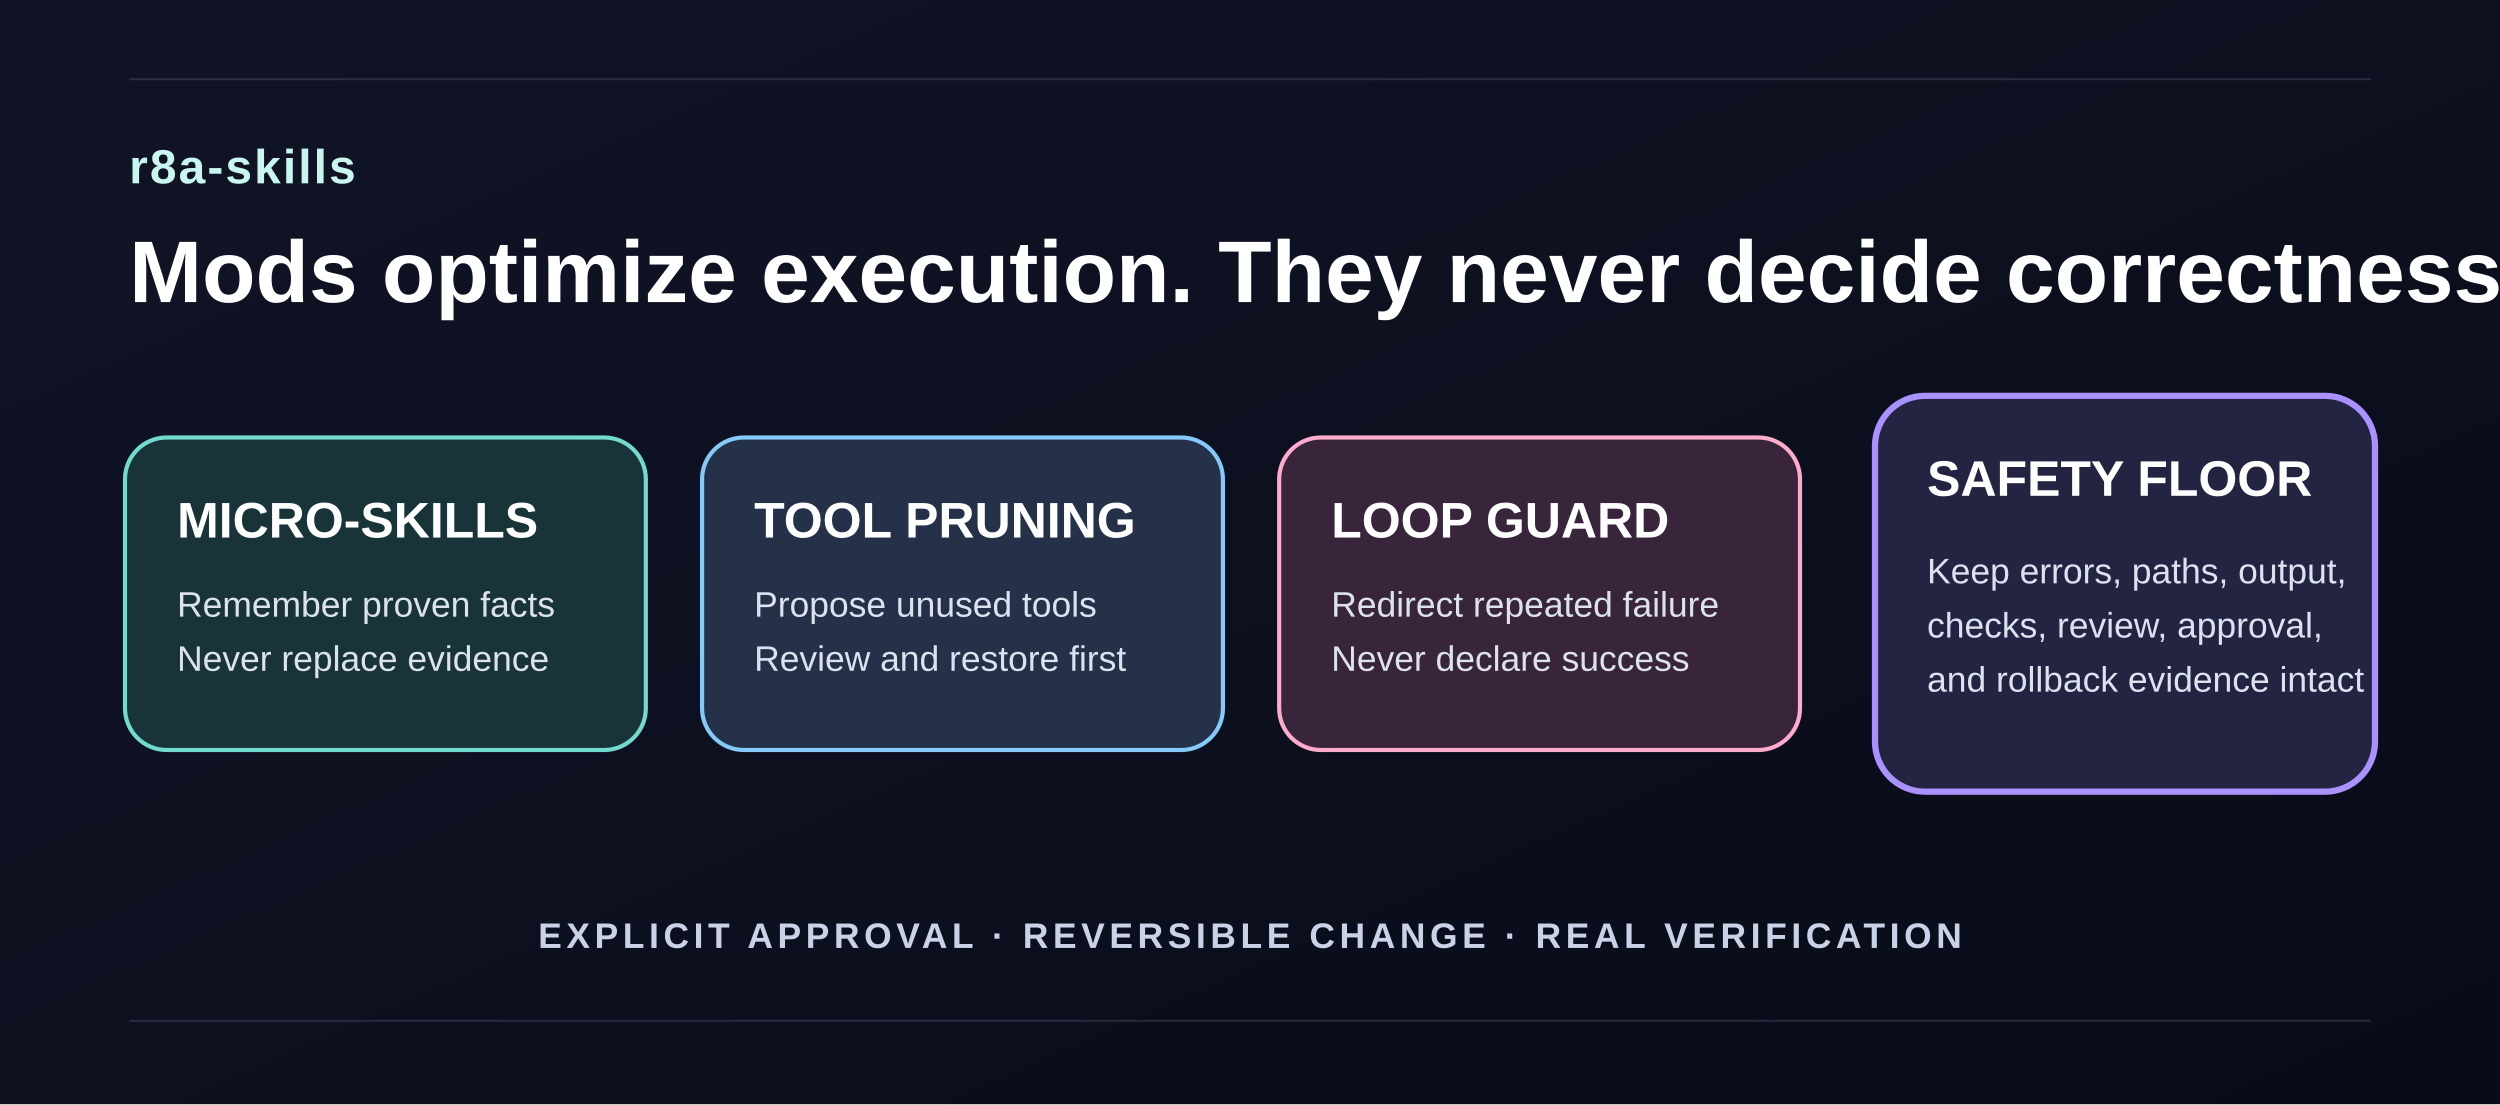
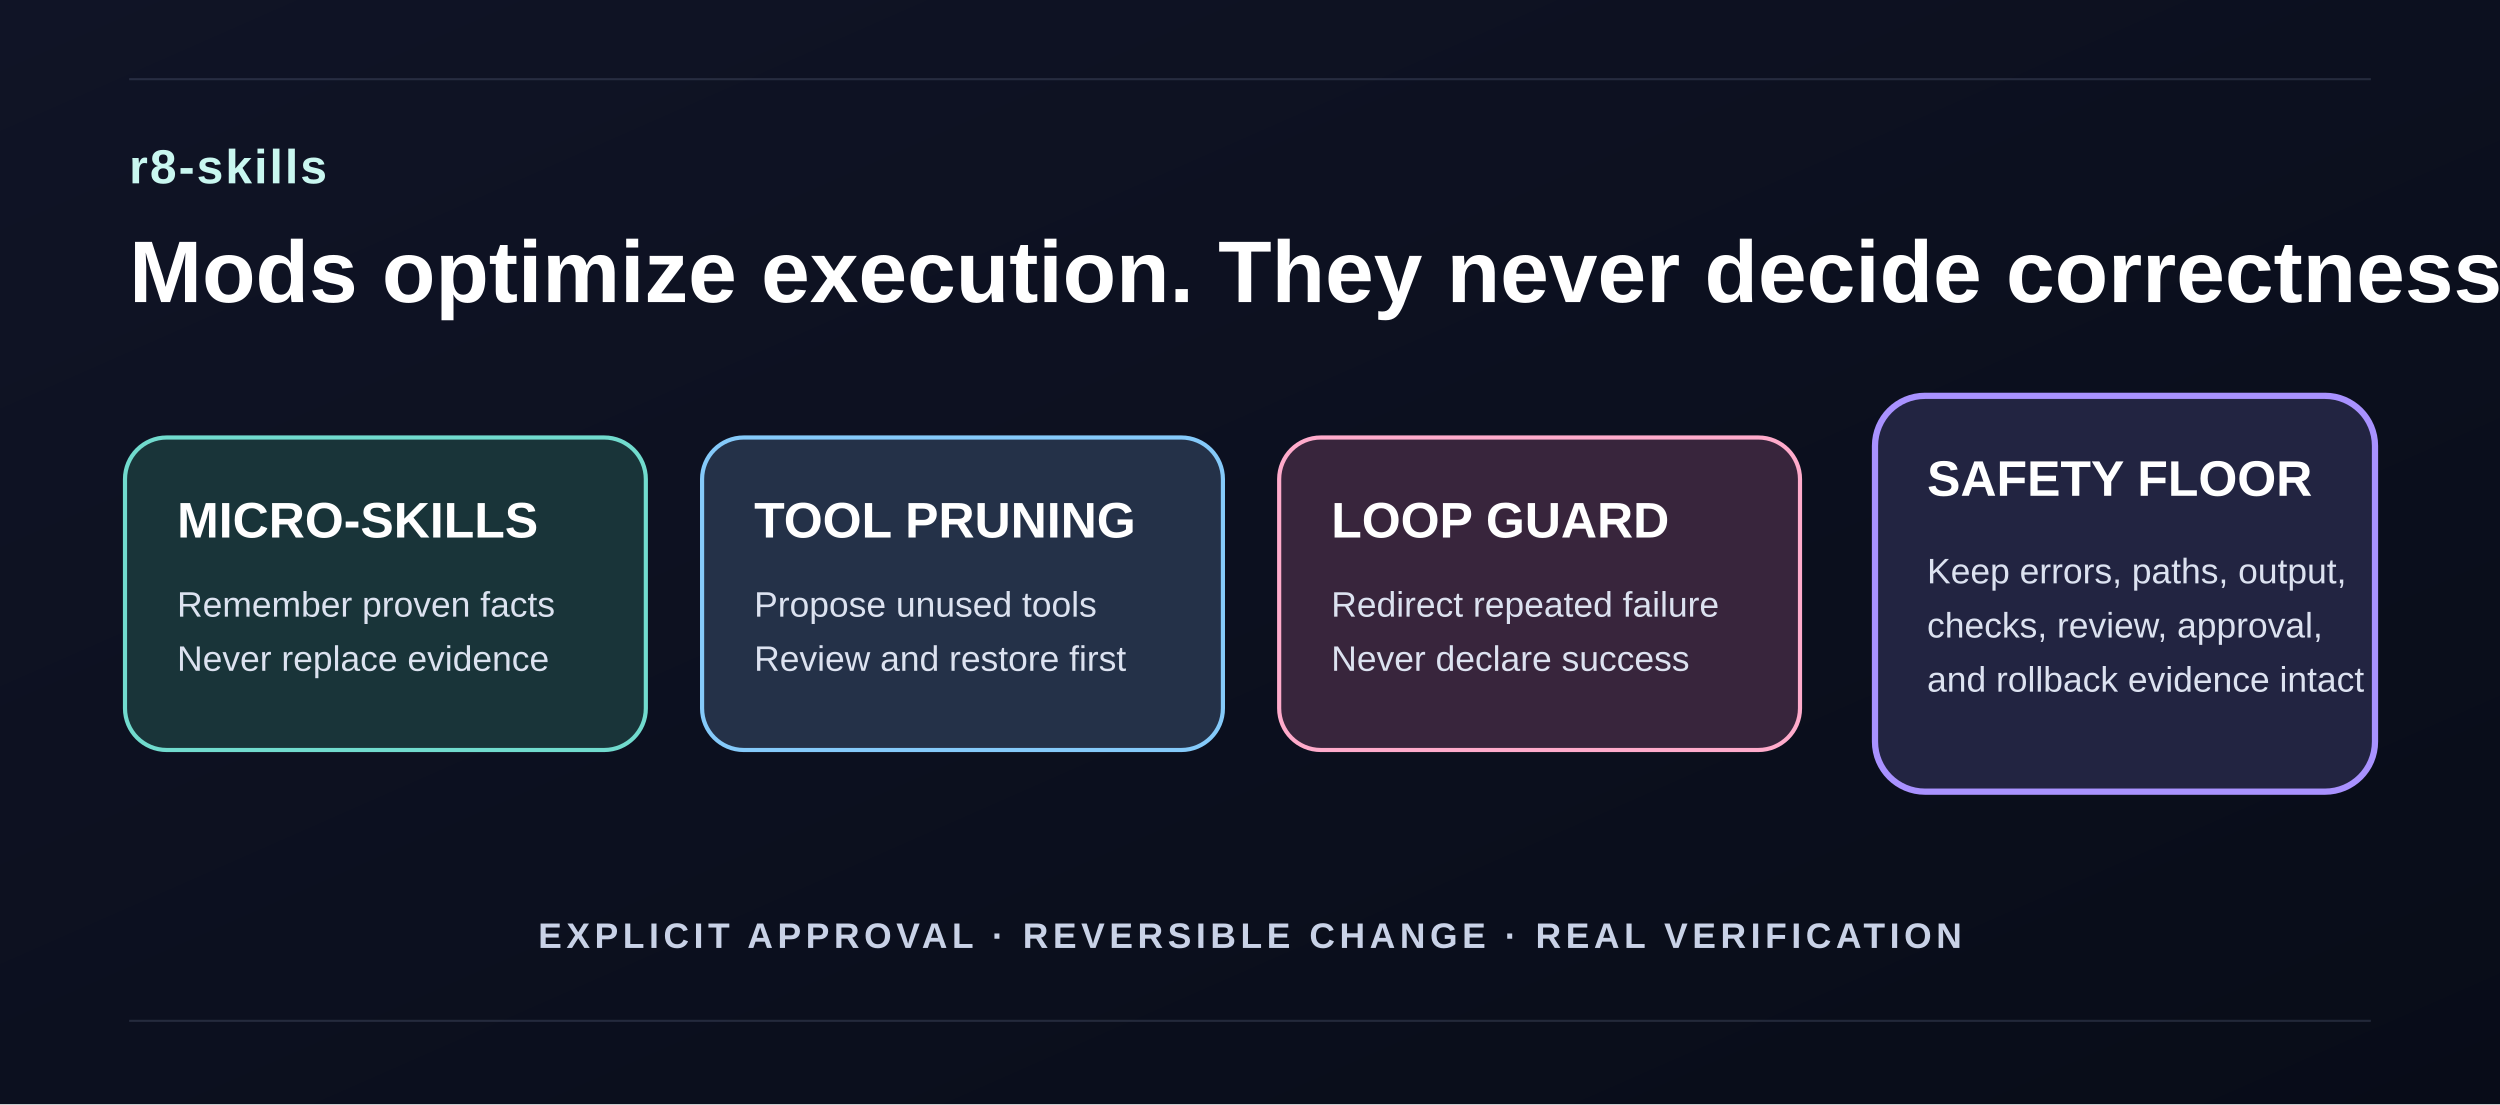
<svg xmlns="http://www.w3.org/2000/svg" viewBox="0 0 1200 530" width="1200" height="530" role="img" aria-labelledby="title description">
  <defs>
    <linearGradient id="background" x1="0" y1="0" x2="1" y2="1">
      <stop offset="0%" stop-color="#101426" />
      <stop offset="100%" stop-color="#080c18" />
    </linearGradient>
    <linearGradient id="edge" x1="0" y1="0" x2="1" y2="1">
      <stop offset="0%" stop-color="#65dfd6" />
      <stop offset="100%" stop-color="#a786ff" />
    </linearGradient>
  </defs>
  <rect width="1200" height="530" fill="url(#background)" />
  <path d="M62 38h1076M62 490h1076" stroke="#64708c" stroke-opacity=".28" />
-   <text x="62" y="88" fill="#c9f7f0" font-size="23" font-family="Arial,Helvetica,sans-serif" letter-spacing="1" font-weight="700">r8a-skills</text>
+   <text x="62" y="88" fill="#c9f7f0" font-size="23" font-family="Arial,Helvetica,sans-serif" letter-spacing="1" font-weight="700">r8-skills</text>
  <text x="62" y="145" fill="#fff" font-size="42" font-family="Arial,Helvetica,sans-serif" font-weight="800">Mods optimize execution. They never decide correctness.</text>
  <g stroke-width="2">
    <rect x="60" y="210" width="250" height="150" rx="20" fill="#193439" stroke="#71dbce" />
    <rect x="337" y="210" width="250" height="150" rx="20" fill="#243148" stroke="#85cafa" />
    <rect x="614" y="210" width="250" height="150" rx="20" fill="#38253c" stroke="#ffabcb" />
    <rect x="900" y="190" width="240" height="190" rx="24" fill="#222441" stroke="#a992ff" stroke-width="3" />
  </g>
  <g fill="#fff" font-family="Arial,Helvetica,sans-serif" font-size="24" font-weight="800">
    <text x="85" y="258">MICRO-SKILLS</text>
    <text x="362" y="258">TOOL PRUNING</text>
    <text x="639" y="258">LOOP GUARD</text>
    <text x="925" y="238">SAFETY FLOOR</text>
  </g>
  <g fill="#dce2f0" font-family="Arial,Helvetica,sans-serif" font-size="17">
    <text x="85" y="296">Remember proven facts</text>
    <text x="85" y="322">Never replace evidence</text>
    <text x="362" y="296">Propose unused tools</text>
    <text x="362" y="322">Review and restore first</text>
    <text x="639" y="296">Redirect repeated failure</text>
    <text x="639" y="322">Never declare success</text>
    <text x="925" y="280">Keep errors, paths, output,</text>
    <text x="925" y="306">checks, review, approval,</text>
    <text x="925" y="332">and rollback evidence intact</text>
  </g>
  <path d="M80 410H1120" stroke="url(#edge)" stroke-width="4" />
  <text x="600" y="455" text-anchor="middle" fill="#c9d2e7" font-size="17" font-family="Arial,Helvetica,sans-serif" letter-spacing="2.2" font-weight="700">EXPLICIT APPROVAL · REVERSIBLE CHANGE · REAL VERIFICATION</text>
</svg>
